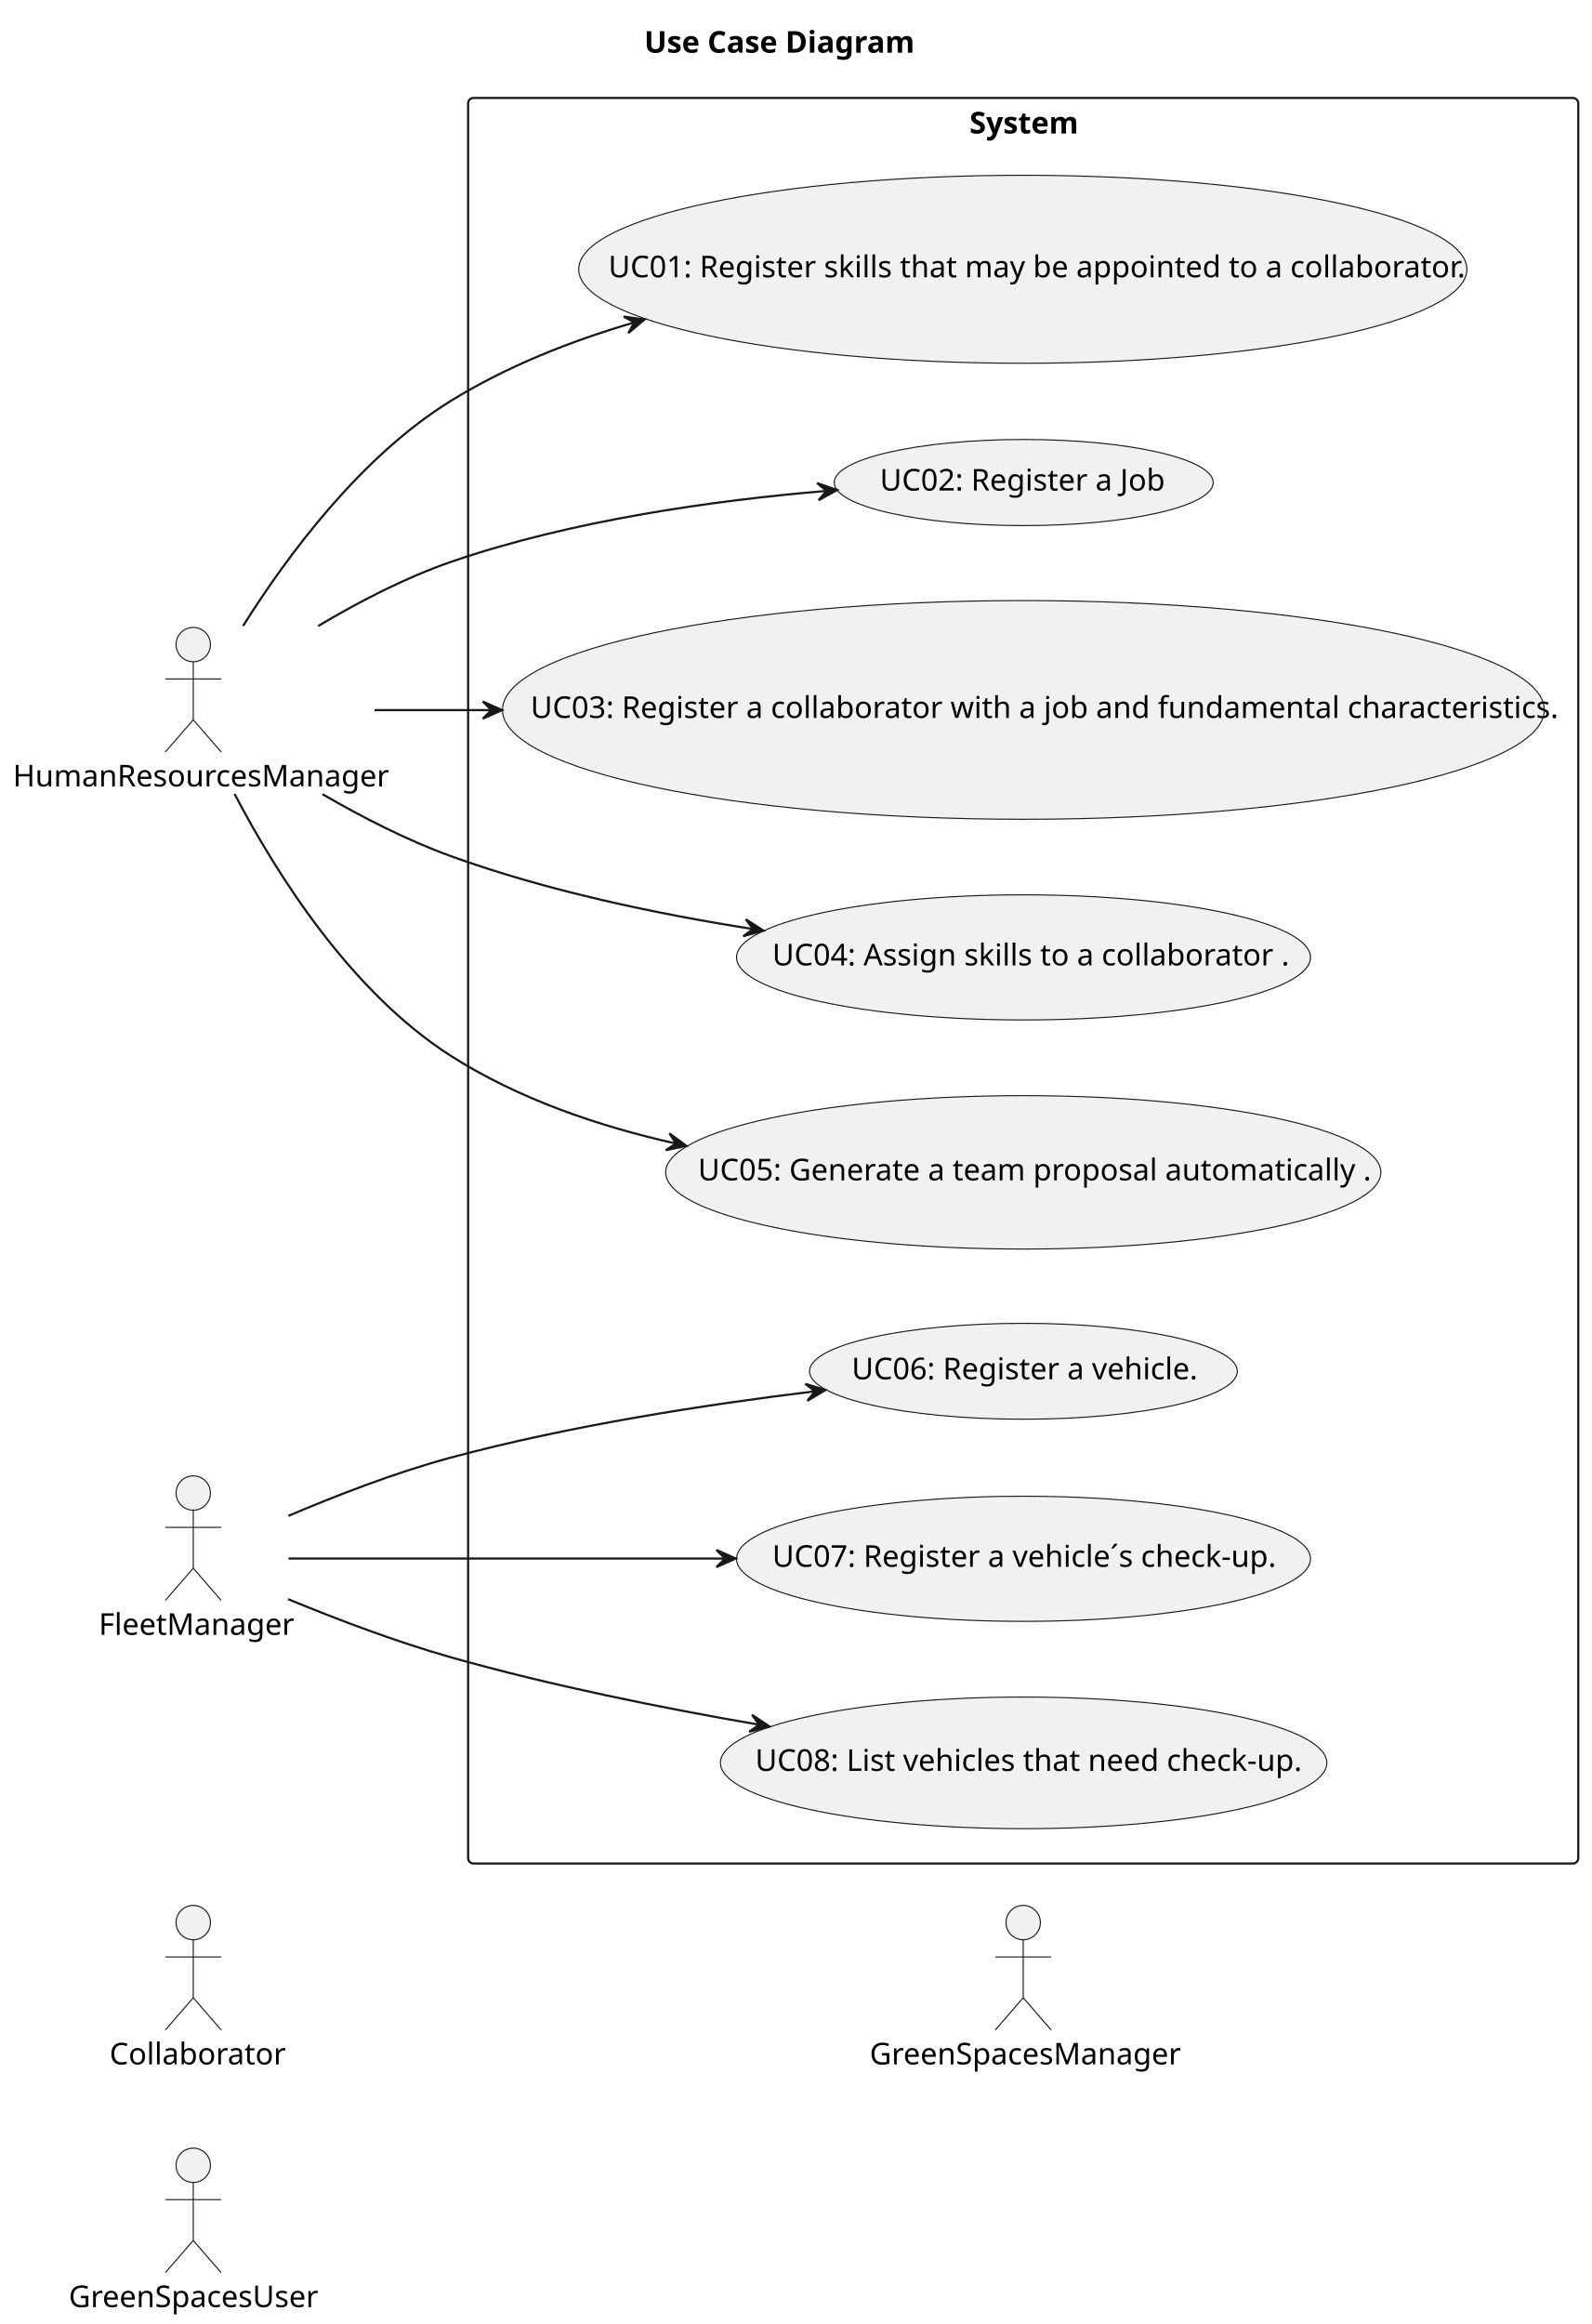
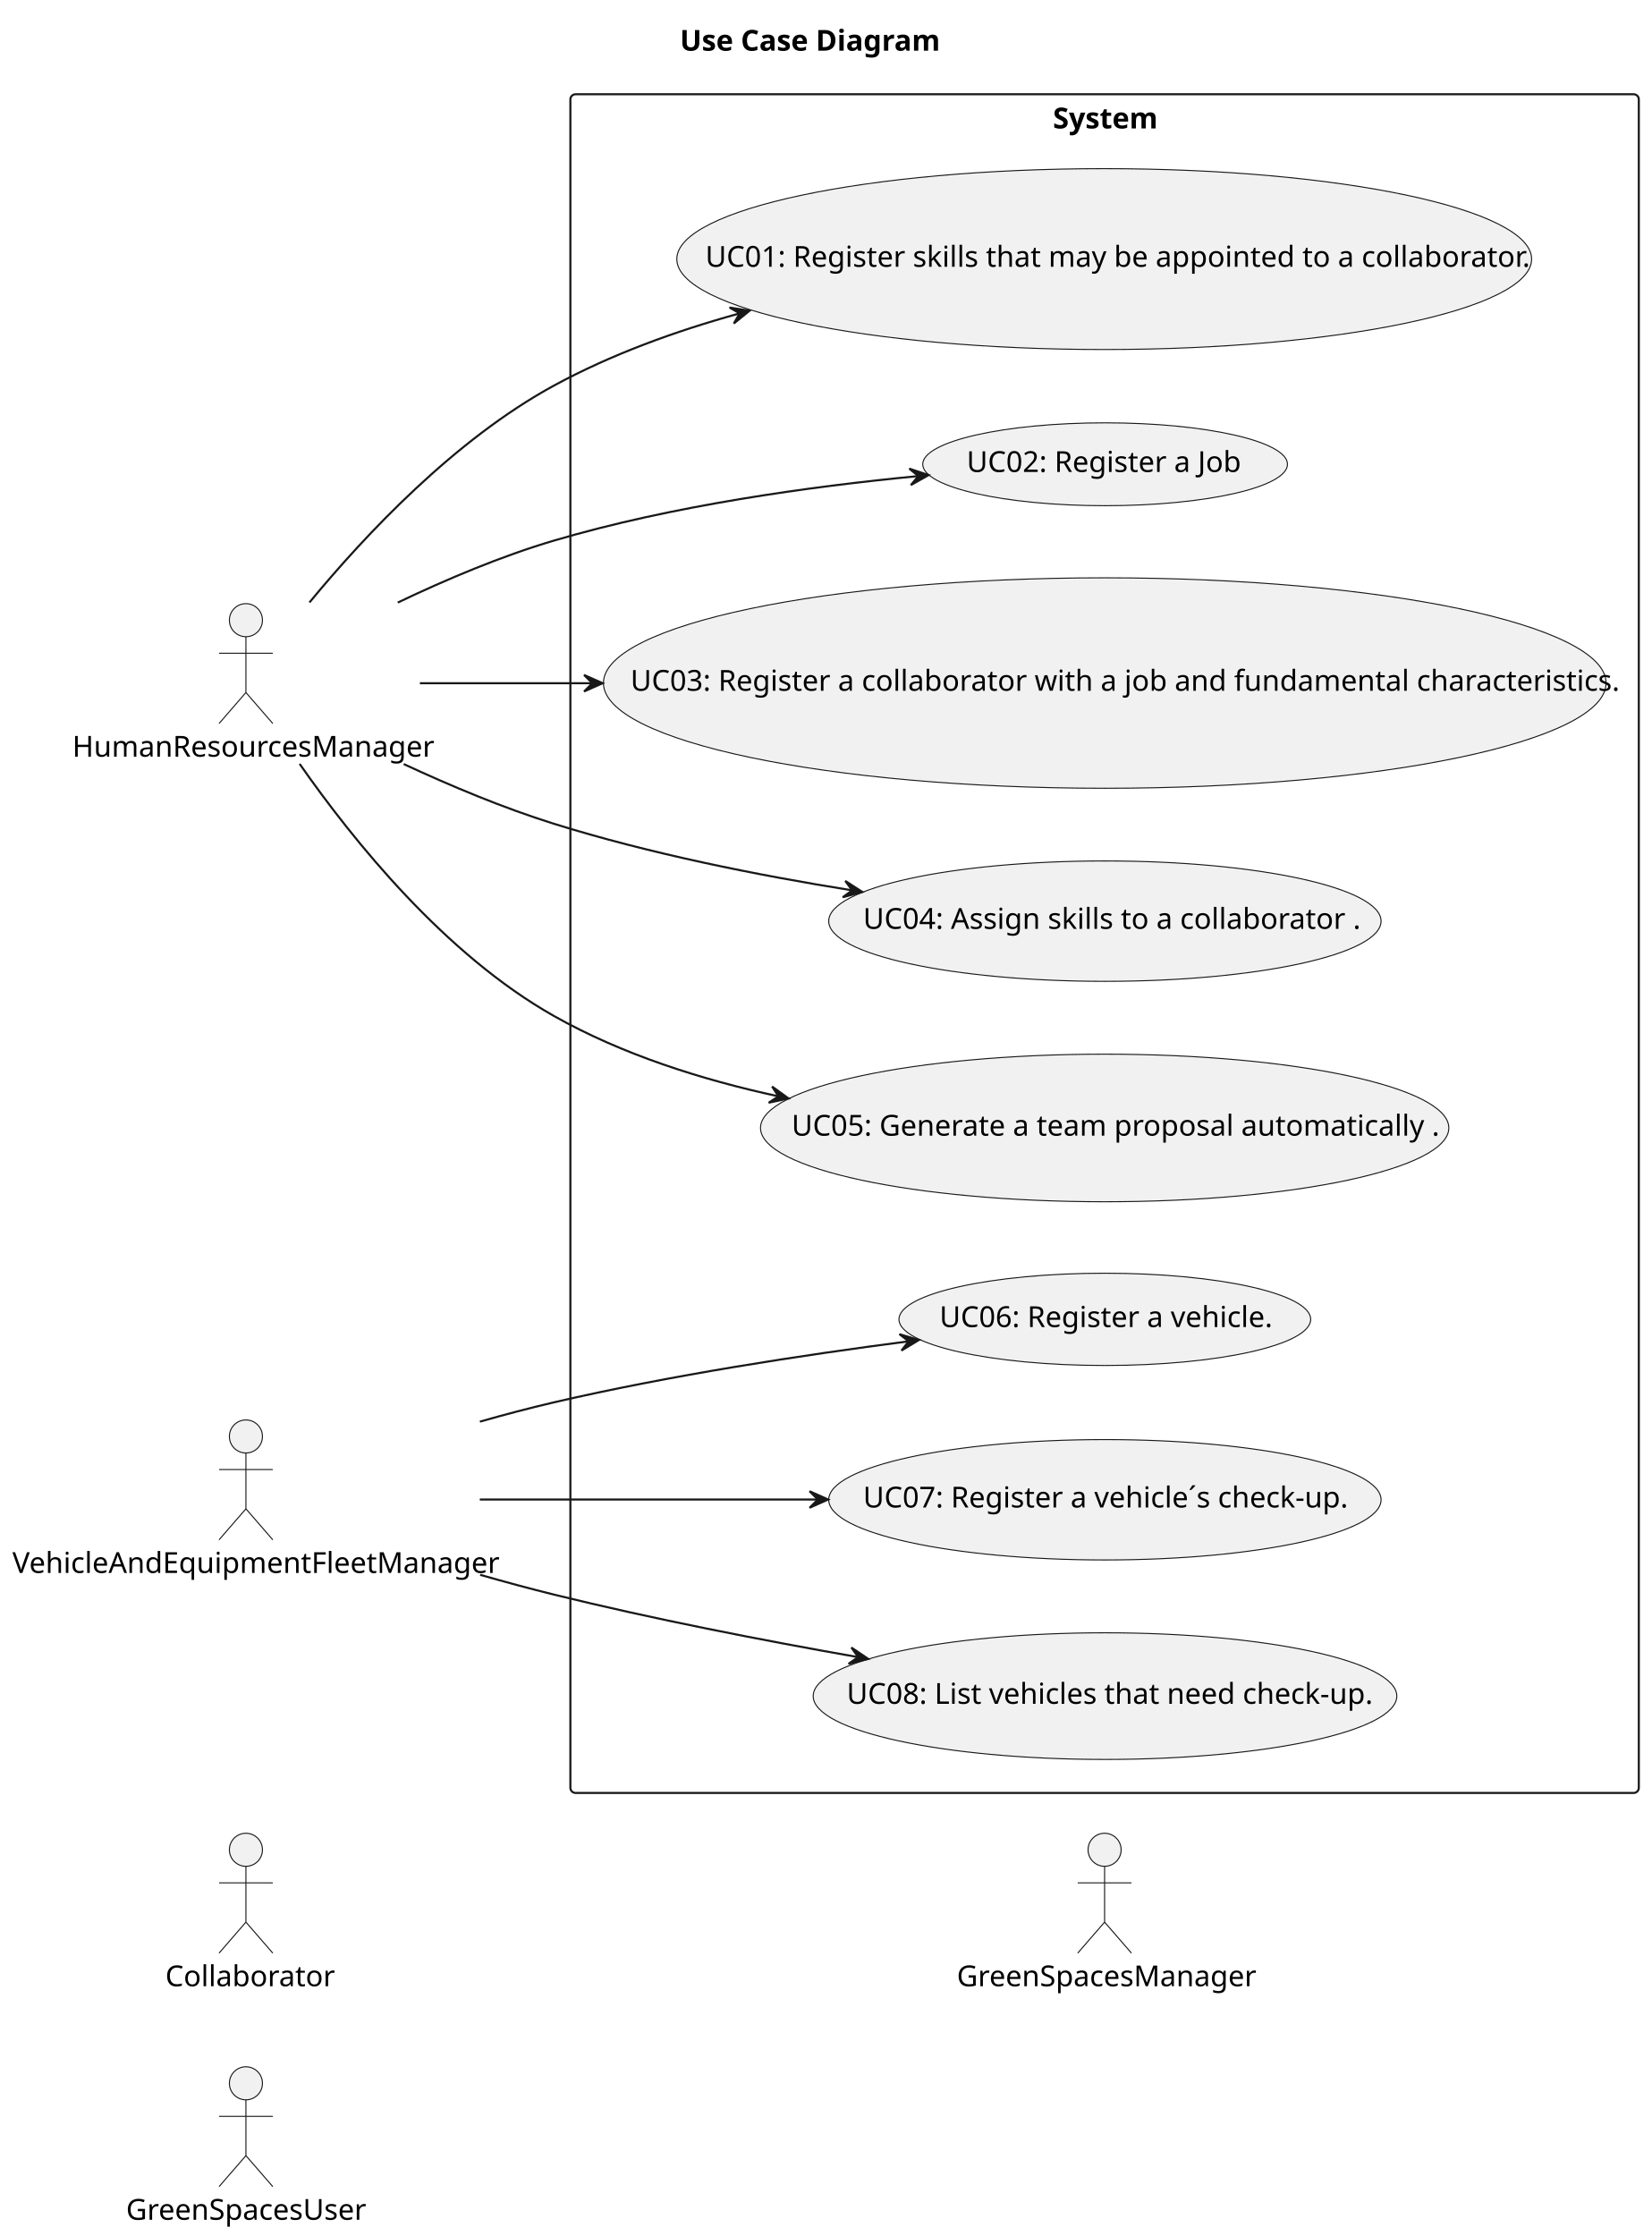
- <svg xmlns="http://www.w3.org/2000/svg" contentStyleType="text/css" height="1082px" preserveAspectRatio="none" style="width:741px;height:1082px;background:#FFFFFF;" version="1.1" viewBox="0 0 741 1082" width="741px" zoomAndPan="magnify">
+ <svg xmlns="http://www.w3.org/2000/svg" contentStyleType="text/css" height="1082px" preserveAspectRatio="none" style="width:799px;height:1082px;background:#FFFFFF;" version="1.1" viewBox="0 0 799 1082" width="799px" zoomAndPan="magnify">
  <defs />
  <g>
-     <rect fill="none" height="27.609" id="_title" style="stroke:none;stroke-width:1.0;" width="137" x="295" y="5" />
-     <text fill="#000000" font-family="sans-serif" font-size="14" font-weight="bold" lengthAdjust="spacing" textLength="127" x="300" y="24.533">Use Case Diagram</text>
+     <rect fill="none" height="27.609" id="_title" style="stroke:none;stroke-width:1.0;" width="137" x="324" y="5" />
+     <text fill="#000000" font-family="sans-serif" font-size="14" font-weight="bold" lengthAdjust="spacing" textLength="127" x="329" y="24.533">Use Case Diagram</text>
    <g id="cluster_System">
-       <rect fill="none" height="822" rx="2.5" ry="2.5" style="stroke:#181818;stroke-width:1.0;" width="517" x="218" y="45.609" />
-       <text fill="#000000" font-family="sans-serif" font-size="14" font-weight="bold" lengthAdjust="spacing" textLength="50" x="451.5" y="62.143">System</text>
+       <rect fill="none" height="822" rx="2.5" ry="2.5" style="stroke:#181818;stroke-width:1.0;" width="517" x="276" y="45.609" />
+       <text fill="#000000" font-family="sans-serif" font-size="14" font-weight="bold" lengthAdjust="spacing" textLength="50" x="509.5" y="62.143">System</text>
    </g>
    <g id="elem_UC01">
-       <ellipse cx="476.311" cy="125.372" fill="#F1F1F1" rx="206.811" ry="43.762" style="stroke:#181818;stroke-width:0.5;" />
-       <text fill="#000000" font-family="sans-serif" font-size="14" lengthAdjust="spacing" textLength="386" x="283.311" y="129.1">UC01: Register skills that may be appointed to a collaborator.</text>
+       <ellipse cx="534.311" cy="125.372" fill="#F1F1F1" rx="206.811" ry="43.762" style="stroke:#181818;stroke-width:0.5;" />
+       <text fill="#000000" font-family="sans-serif" font-size="14" lengthAdjust="spacing" textLength="386" x="341.311" y="129.1">UC01: Register skills that may be appointed to a collaborator.</text>
    </g>
    <g id="elem_UC02">
-       <ellipse cx="476.747" cy="224.659" fill="#F1F1F1" rx="88.247" ry="20.049" style="stroke:#181818;stroke-width:0.5;" />
-       <text fill="#000000" font-family="sans-serif" font-size="14" lengthAdjust="spacing" textLength="134" x="409.747" y="228.387">UC02: Register a Job</text>
+       <ellipse cx="534.747" cy="224.659" fill="#F1F1F1" rx="88.247" ry="20.049" style="stroke:#181818;stroke-width:0.5;" />
+       <text fill="#000000" font-family="sans-serif" font-size="14" lengthAdjust="spacing" textLength="134" x="467.747" y="228.387">UC02: Register a Job</text>
    </g>
    <g id="elem_UC03">
-       <ellipse cx="476.579" cy="330.525" fill="#F1F1F1" rx="242.579" ry="50.916" style="stroke:#181818;stroke-width:0.5;" />
-       <text fill="#000000" font-family="sans-serif" font-size="14" lengthAdjust="spacing" textLength="459" x="247.079" y="334.254">UC03: Register a collaborator with a job and fundamental characteristics.</text>
+       <ellipse cx="534.58" cy="330.525" fill="#F1F1F1" rx="242.579" ry="50.916" style="stroke:#181818;stroke-width:0.5;" />
+       <text fill="#000000" font-family="sans-serif" font-size="14" lengthAdjust="spacing" textLength="459" x="305.079" y="334.254">UC03: Register a collaborator with a job and fundamental characteristics.</text>
    </g>
    <g id="elem_UC04">
-       <ellipse cx="476.641" cy="445.738" fill="#F1F1F1" rx="133.641" ry="29.128" style="stroke:#181818;stroke-width:0.5;" />
-       <text fill="#000000" font-family="sans-serif" font-size="14" lengthAdjust="spacing" textLength="234" x="359.641" y="449.466">UC04: Assign skills to a collaborator .</text>
+       <ellipse cx="534.641" cy="445.738" fill="#F1F1F1" rx="133.641" ry="29.128" style="stroke:#181818;stroke-width:0.5;" />
+       <text fill="#000000" font-family="sans-serif" font-size="14" lengthAdjust="spacing" textLength="234" x="417.641" y="449.466">UC04: Assign skills to a collaborator .</text>
    </g>
    <g id="elem_UC05">
-       <ellipse cx="476.537" cy="545.817" fill="#F1F1F1" rx="166.537" ry="35.707" style="stroke:#181818;stroke-width:0.5;" />
-       <text fill="#000000" font-family="sans-serif" font-size="14" lengthAdjust="spacing" textLength="303" x="325.037" y="549.545">UC05: Generate a team proposal automatically .</text>
+       <ellipse cx="534.537" cy="545.817" fill="#F1F1F1" rx="166.537" ry="35.707" style="stroke:#181818;stroke-width:0.5;" />
+       <text fill="#000000" font-family="sans-serif" font-size="14" lengthAdjust="spacing" textLength="303" x="383.037" y="549.545">UC05: Generate a team proposal automatically .</text>
    </g>
    <g id="elem_UC06">
-       <ellipse cx="476.613" cy="638.432" fill="#F1F1F1" rx="99.613" ry="22.323" style="stroke:#181818;stroke-width:0.5;" />
-       <text fill="#000000" font-family="sans-serif" font-size="14" lengthAdjust="spacing" textLength="160" x="396.613" y="642.16">UC06: Register a vehicle.</text>
+       <ellipse cx="534.613" cy="638.432" fill="#F1F1F1" rx="99.613" ry="22.323" style="stroke:#181818;stroke-width:0.5;" />
+       <text fill="#000000" font-family="sans-serif" font-size="14" lengthAdjust="spacing" textLength="160" x="454.613" y="642.16">UC06: Register a vehicle.</text>
    </g>
    <g id="elem_UC07">
-       <ellipse cx="476.641" cy="725.738" fill="#F1F1F1" rx="133.641" ry="29.128" style="stroke:#181818;stroke-width:0.5;" />
-       <text fill="#000000" font-family="sans-serif" font-size="14" lengthAdjust="spacing" textLength="234" x="359.641" y="729.466">UC07: Register a vehicle´s check-up.</text>
+       <ellipse cx="534.641" cy="725.738" fill="#F1F1F1" rx="133.641" ry="29.128" style="stroke:#181818;stroke-width:0.5;" />
+       <text fill="#000000" font-family="sans-serif" font-size="14" lengthAdjust="spacing" textLength="234" x="417.641" y="729.466">UC07: Register a vehicle´s check-up.</text>
    </g>
    <g id="elem_UC08">
-       <ellipse cx="476.699" cy="820.749" fill="#F1F1F1" rx="141.199" ry="30.64" style="stroke:#181818;stroke-width:0.5;" />
-       <text fill="#000000" font-family="sans-serif" font-size="14" lengthAdjust="spacing" textLength="250" x="351.699" y="824.478">UC08: List vehicles that need check-up.</text>
+       <ellipse cx="534.699" cy="820.749" fill="#F1F1F1" rx="141.199" ry="30.64" style="stroke:#181818;stroke-width:0.5;" />
+       <text fill="#000000" font-family="sans-serif" font-size="14" lengthAdjust="spacing" textLength="250" x="409.699" y="824.478">UC08: List vehicles that need check-up.</text>
    </g>
    <g id="elem_HumanResourcesManager">
-       <ellipse cx="90" cy="300.109" fill="#F1F1F1" rx="8" ry="8" style="stroke:#181818;stroke-width:0.5;" />
-       <path d="M90,308.109 L90,335.109 M77,316.109 L103,316.109 M90,335.109 L77,350.109 M90,335.109 L103,350.109 " fill="none" style="stroke:#181818;stroke-width:0.5;" />
-       <text fill="#000000" font-family="sans-serif" font-size="14" lengthAdjust="spacing" textLength="168" x="6" y="366.143">HumanResourcesManager</text>
+       <ellipse cx="119" cy="300.109" fill="#F1F1F1" rx="8" ry="8" style="stroke:#181818;stroke-width:0.5;" />
+       <path d="M119,308.109 L119,335.109 M106,316.109 L132,316.109 M119,335.109 L106,350.109 M119,335.109 L132,350.109 " fill="none" style="stroke:#181818;stroke-width:0.5;" />
+       <text fill="#000000" font-family="sans-serif" font-size="14" lengthAdjust="spacing" textLength="168" x="35" y="366.143">HumanResourcesManager</text>
    </g>
-     <g id="elem_FleetManager">
-       <ellipse cx="90" cy="695.109" fill="#F1F1F1" rx="8" ry="8" style="stroke:#181818;stroke-width:0.5;" />
-       <path d="M90,703.109 L90,730.109 M77,711.109 L103,711.109 M90,730.109 L77,745.109 M90,730.109 L103,745.109 " fill="none" style="stroke:#181818;stroke-width:0.5;" />
-       <text fill="#000000" font-family="sans-serif" font-size="14" lengthAdjust="spacing" textLength="88" x="46" y="761.143">FleetManager</text>
+     <g id="elem_VehicleAndEquipmentFleetManager">
+       <ellipse cx="119" cy="695.109" fill="#F1F1F1" rx="8" ry="8" style="stroke:#181818;stroke-width:0.5;" />
+       <path d="M119,703.109 L119,730.109 M106,711.109 L132,711.109 M119,730.109 L106,745.109 M119,730.109 L132,745.109 " fill="none" style="stroke:#181818;stroke-width:0.5;" />
+       <text fill="#000000" font-family="sans-serif" font-size="14" lengthAdjust="spacing" textLength="226" x="6" y="761.143">VehicleAndEquipmentFleetManager</text>
    </g>
    <g id="elem_Collaborator">
-       <ellipse cx="90" cy="895.109" fill="#F1F1F1" rx="8" ry="8" style="stroke:#181818;stroke-width:0.5;" />
-       <path d="M90,903.109 L90,930.109 M77,911.109 L103,911.109 M90,930.109 L77,945.109 M90,930.109 L103,945.109 " fill="none" style="stroke:#181818;stroke-width:0.5;" />
-       <text fill="#000000" font-family="sans-serif" font-size="14" lengthAdjust="spacing" textLength="78" x="51" y="961.143">Collaborator</text>
+       <ellipse cx="119" cy="895.109" fill="#F1F1F1" rx="8" ry="8" style="stroke:#181818;stroke-width:0.5;" />
+       <path d="M119,903.109 L119,930.109 M106,911.109 L132,911.109 M119,930.109 L106,945.109 M119,930.109 L132,945.109 " fill="none" style="stroke:#181818;stroke-width:0.5;" />
+       <text fill="#000000" font-family="sans-serif" font-size="14" lengthAdjust="spacing" textLength="78" x="80" y="961.143">Collaborator</text>
    </g>
    <g id="elem_GreenSpacesUser">
-       <ellipse cx="90" cy="1008.109" fill="#F1F1F1" rx="8" ry="8" style="stroke:#181818;stroke-width:0.5;" />
-       <path d="M90,1016.109 L90,1043.109 M77,1024.109 L103,1024.109 M90,1043.109 L77,1058.109 M90,1043.109 L103,1058.109 " fill="none" style="stroke:#181818;stroke-width:0.5;" />
-       <text fill="#000000" font-family="sans-serif" font-size="14" lengthAdjust="spacing" textLength="116" x="32" y="1074.143">GreenSpacesUser</text>
+       <ellipse cx="119" cy="1008.109" fill="#F1F1F1" rx="8" ry="8" style="stroke:#181818;stroke-width:0.5;" />
+       <path d="M119,1016.109 L119,1043.109 M106,1024.109 L132,1024.109 M119,1043.109 L106,1058.109 M119,1043.109 L132,1058.109 " fill="none" style="stroke:#181818;stroke-width:0.5;" />
+       <text fill="#000000" font-family="sans-serif" font-size="14" lengthAdjust="spacing" textLength="116" x="61" y="1074.143">GreenSpacesUser</text>
    </g>
    <g id="elem_GreenSpacesManager">
-       <ellipse cx="476.5" cy="895.109" fill="#F1F1F1" rx="8" ry="8" style="stroke:#181818;stroke-width:0.5;" />
-       <path d="M476.5,903.109 L476.5,930.109 M463.5,911.109 L489.5,911.109 M476.5,930.109 L463.5,945.109 M476.5,930.109 L489.5,945.109 " fill="none" style="stroke:#181818;stroke-width:0.5;" />
-       <text fill="#000000" font-family="sans-serif" font-size="14" lengthAdjust="spacing" textLength="143" x="405" y="961.143">GreenSpacesManager</text>
+       <ellipse cx="534.5" cy="895.109" fill="#F1F1F1" rx="8" ry="8" style="stroke:#181818;stroke-width:0.5;" />
+       <path d="M534.5,903.109 L534.5,930.109 M521.5,911.109 L547.5,911.109 M534.5,930.109 L521.5,945.109 M534.5,930.109 L547.5,945.109 " fill="none" style="stroke:#181818;stroke-width:0.5;" />
+       <text fill="#000000" font-family="sans-serif" font-size="14" lengthAdjust="spacing" textLength="143" x="463" y="961.143">GreenSpacesManager</text>
    </g>
    <g id="link_HumanResourcesManager_UC01">
-       <path d="M113.19,291.439 C133.96,258.409 168.05,212.499 210,186.609 C235.78,170.699 265.27,158.929 295.01,150.229 " fill="none" id="HumanResourcesManager-to-UC01" style="stroke:#181818;stroke-width:1.0;" />
-       <polygon fill="#181818" points="300.18,148.749,290.427,147.376,295.372,150.123,292.625,155.068,300.18,148.749" style="stroke:#181818;stroke-width:1.0;" />
+       <path d="M149.74,291.529 C176.94,258.549 220.15,212.679 268,186.609 C295.6,171.579 326.75,160.239 357.76,151.689 " fill="none" id="HumanResourcesManager-to-UC01" style="stroke:#181818;stroke-width:1.0;" />
+       <polygon fill="#181818" points="362.74,150.339,353.01,148.817,357.912,151.639,355.089,156.542,362.74,150.339" style="stroke:#181818;stroke-width:1.0;" />
    </g>
    <g id="link_HumanResourcesManager_UC02">
-       <path d="M148.15,291.479 C167.1,280.169 188.78,268.929 210,261.609 C266.26,242.219 332.56,232.959 384.84,228.559 " fill="none" id="HumanResourcesManager-to-UC02" style="stroke:#181818;stroke-width:1.0;" />
-       <polygon fill="#181818" points="389.85,228.149,380.549,224.911,384.867,228.565,381.213,232.883,389.85,228.149" style="stroke:#181818;stroke-width:1.0;" />
+       <path d="M192.47,291.579 C215.99,280.349 242.58,269.119 268,261.609 C325.4,244.649 392.13,235.389 444.33,230.379 " fill="none" id="HumanResourcesManager-to-UC02" style="stroke:#181818;stroke-width:1.0;" />
+       <polygon fill="#181818" points="449.33,229.899,439.993,226.764,444.352,230.37,440.747,234.729,449.33,229.899" style="stroke:#181818;stroke-width:1.0;" />
    </g>
    <g id="link_HumanResourcesManager_UC03">
-       <path d="M174.43,330.609 C191.09,330.609 209.37,330.609 228.43,330.609 " fill="none" id="HumanResourcesManager-to-UC03" style="stroke:#181818;stroke-width:1.0;" />
-       <polygon fill="#181818" points="233.83,330.609,224.83,326.609,228.83,330.609,224.83,334.609,233.83,330.609" style="stroke:#181818;stroke-width:1.0;" />
+       <path d="M203.18,330.609 C228.04,330.609 256.66,330.609 286.44,330.609 " fill="none" id="HumanResourcesManager-to-UC03" style="stroke:#181818;stroke-width:1.0;" />
+       <polygon fill="#181818" points="291.62,330.609,282.62,326.609,286.62,330.609,282.62,334.609,291.62,330.609" style="stroke:#181818;stroke-width:1.0;" />
    </g>
    <g id="link_HumanResourcesManager_UC04">
-       <path d="M150.2,369.759 C168.72,380.519 189.64,391.239 210,398.609 C254.5,414.709 305.27,425.429 350.4,432.499 " fill="none" id="HumanResourcesManager-to-UC04" style="stroke:#181818;stroke-width:1.0;" />
-       <polygon fill="#181818" points="355.6,433.299,347.309,427.983,350.658,432.542,346.098,435.89,355.6,433.299" style="stroke:#181818;stroke-width:1.0;" />
+       <path d="M195.35,369.729 C218.21,380.359 243.71,391.019 268,398.609 C314.23,413.059 366.47,423.509 412.3,430.829 " fill="none" id="HumanResourcesManager-to-UC04" style="stroke:#181818;stroke-width:1.0;" />
+       <polygon fill="#181818" points="417.29,431.619,409.017,426.276,412.35,430.846,407.78,434.18,417.29,431.619" style="stroke:#181818;stroke-width:1.0;" />
    </g>
    <g id="link_HumanResourcesManager_UC05">
-       <path d="M109.24,369.639 C128.78,406.989 163.4,461.909 210,491.609 C241.22,511.509 278.35,524.279 314.79,532.419 " fill="none" id="HumanResourcesManager-to-UC05" style="stroke:#181818;stroke-width:1.0;" />
-       <polygon fill="#181818" points="319.69,533.489,311.74,527.677,314.803,532.432,310.048,535.496,319.69,533.489" style="stroke:#181818;stroke-width:1.0;" />
+       <path d="M145,369.649 C171.07,407.009 215.43,461.929 268,491.609 C300.93,510.199 339.36,522.439 376.58,530.489 " fill="none" id="HumanResourcesManager-to-UC05" style="stroke:#181818;stroke-width:1.0;" />
+       <polygon fill="#181818" points="381.59,531.549,373.607,525.781,376.697,530.519,371.959,533.61,381.59,531.549" style="stroke:#181818;stroke-width:1.0;" />
    </g>
-     <g id="link_FleetManager_UC06">
-       <path d="M134.28,705.769 C156.5,696.299 184.26,685.539 210,678.609 C265.16,663.769 328.35,653.969 379.24,647.789 " fill="none" id="FleetManager-to-UC06" style="stroke:#181818;stroke-width:1.0;" />
-       <polygon fill="#181818" points="384.44,647.159,375.026,644.267,379.476,647.759,375.984,652.209,384.44,647.159" style="stroke:#181818;stroke-width:1.0;" />
+     <g id="link_VehicleAndEquipmentFleetManager_UC06">
+       <path d="M232.21,687.939 C244.22,684.519 256.32,681.329 268,678.609 C324.29,665.519 388.34,655.719 439.42,649.099 " fill="none" id="VehicleAndEquipmentFleetManager-to-UC06" style="stroke:#181818;stroke-width:1.0;" />
+       <polygon fill="#181818" points="444.64,648.429,435.208,645.593,439.68,649.058,436.215,653.53,444.64,648.429" style="stroke:#181818;stroke-width:1.0;" />
    </g>
-     <g id="link_FleetManager_UC07">
-       <path d="M134.36,725.609 C183.46,725.609 265.94,725.609 337.51,725.609 " fill="none" id="FleetManager-to-UC07" style="stroke:#181818;stroke-width:1.0;" />
-       <polygon fill="#181818" points="342.64,725.609,333.64,721.609,337.64,725.609,333.64,729.609,342.64,725.609" style="stroke:#181818;stroke-width:1.0;" />
+     <g id="link_VehicleAndEquipmentFleetManager_UC07">
+       <path d="M232.17,725.609 C282.56,725.609 342.51,725.609 395.62,725.609 " fill="none" id="VehicleAndEquipmentFleetManager-to-UC07" style="stroke:#181818;stroke-width:1.0;" />
+       <polygon fill="#181818" points="400.74,725.609,391.74,721.609,395.74,725.609,391.74,729.609,400.74,725.609" style="stroke:#181818;stroke-width:1.0;" />
    </g>
-     <g id="link_FleetManager_UC08">
-       <path d="M134.14,744.519 C156.45,753.729 184.32,764.339 210,771.609 C256.24,784.689 308.02,795.149 353.49,802.989 " fill="none" id="FleetManager-to-UC08" style="stroke:#181818;stroke-width:1.0;" />
-       <polygon fill="#181818" points="358.43,803.839,350.233,798.38,353.502,802.996,348.885,806.265,358.43,803.839" style="stroke:#181818;stroke-width:1.0;" />
+     <g id="link_VehicleAndEquipmentFleetManager_UC08">
+       <path d="M232.33,762.049 C244.32,765.479 256.38,768.739 268,771.609 C315.75,783.389 368.96,793.749 415.13,801.869 " fill="none" id="VehicleAndEquipmentFleetManager-to-UC08" style="stroke:#181818;stroke-width:1.0;" />
+       <polygon fill="#181818" points="420.15,802.749,411.984,797.244,415.226,801.879,410.591,805.121,420.15,802.749" style="stroke:#181818;stroke-width:1.0;" />
    </g>
  </g>
</svg>
